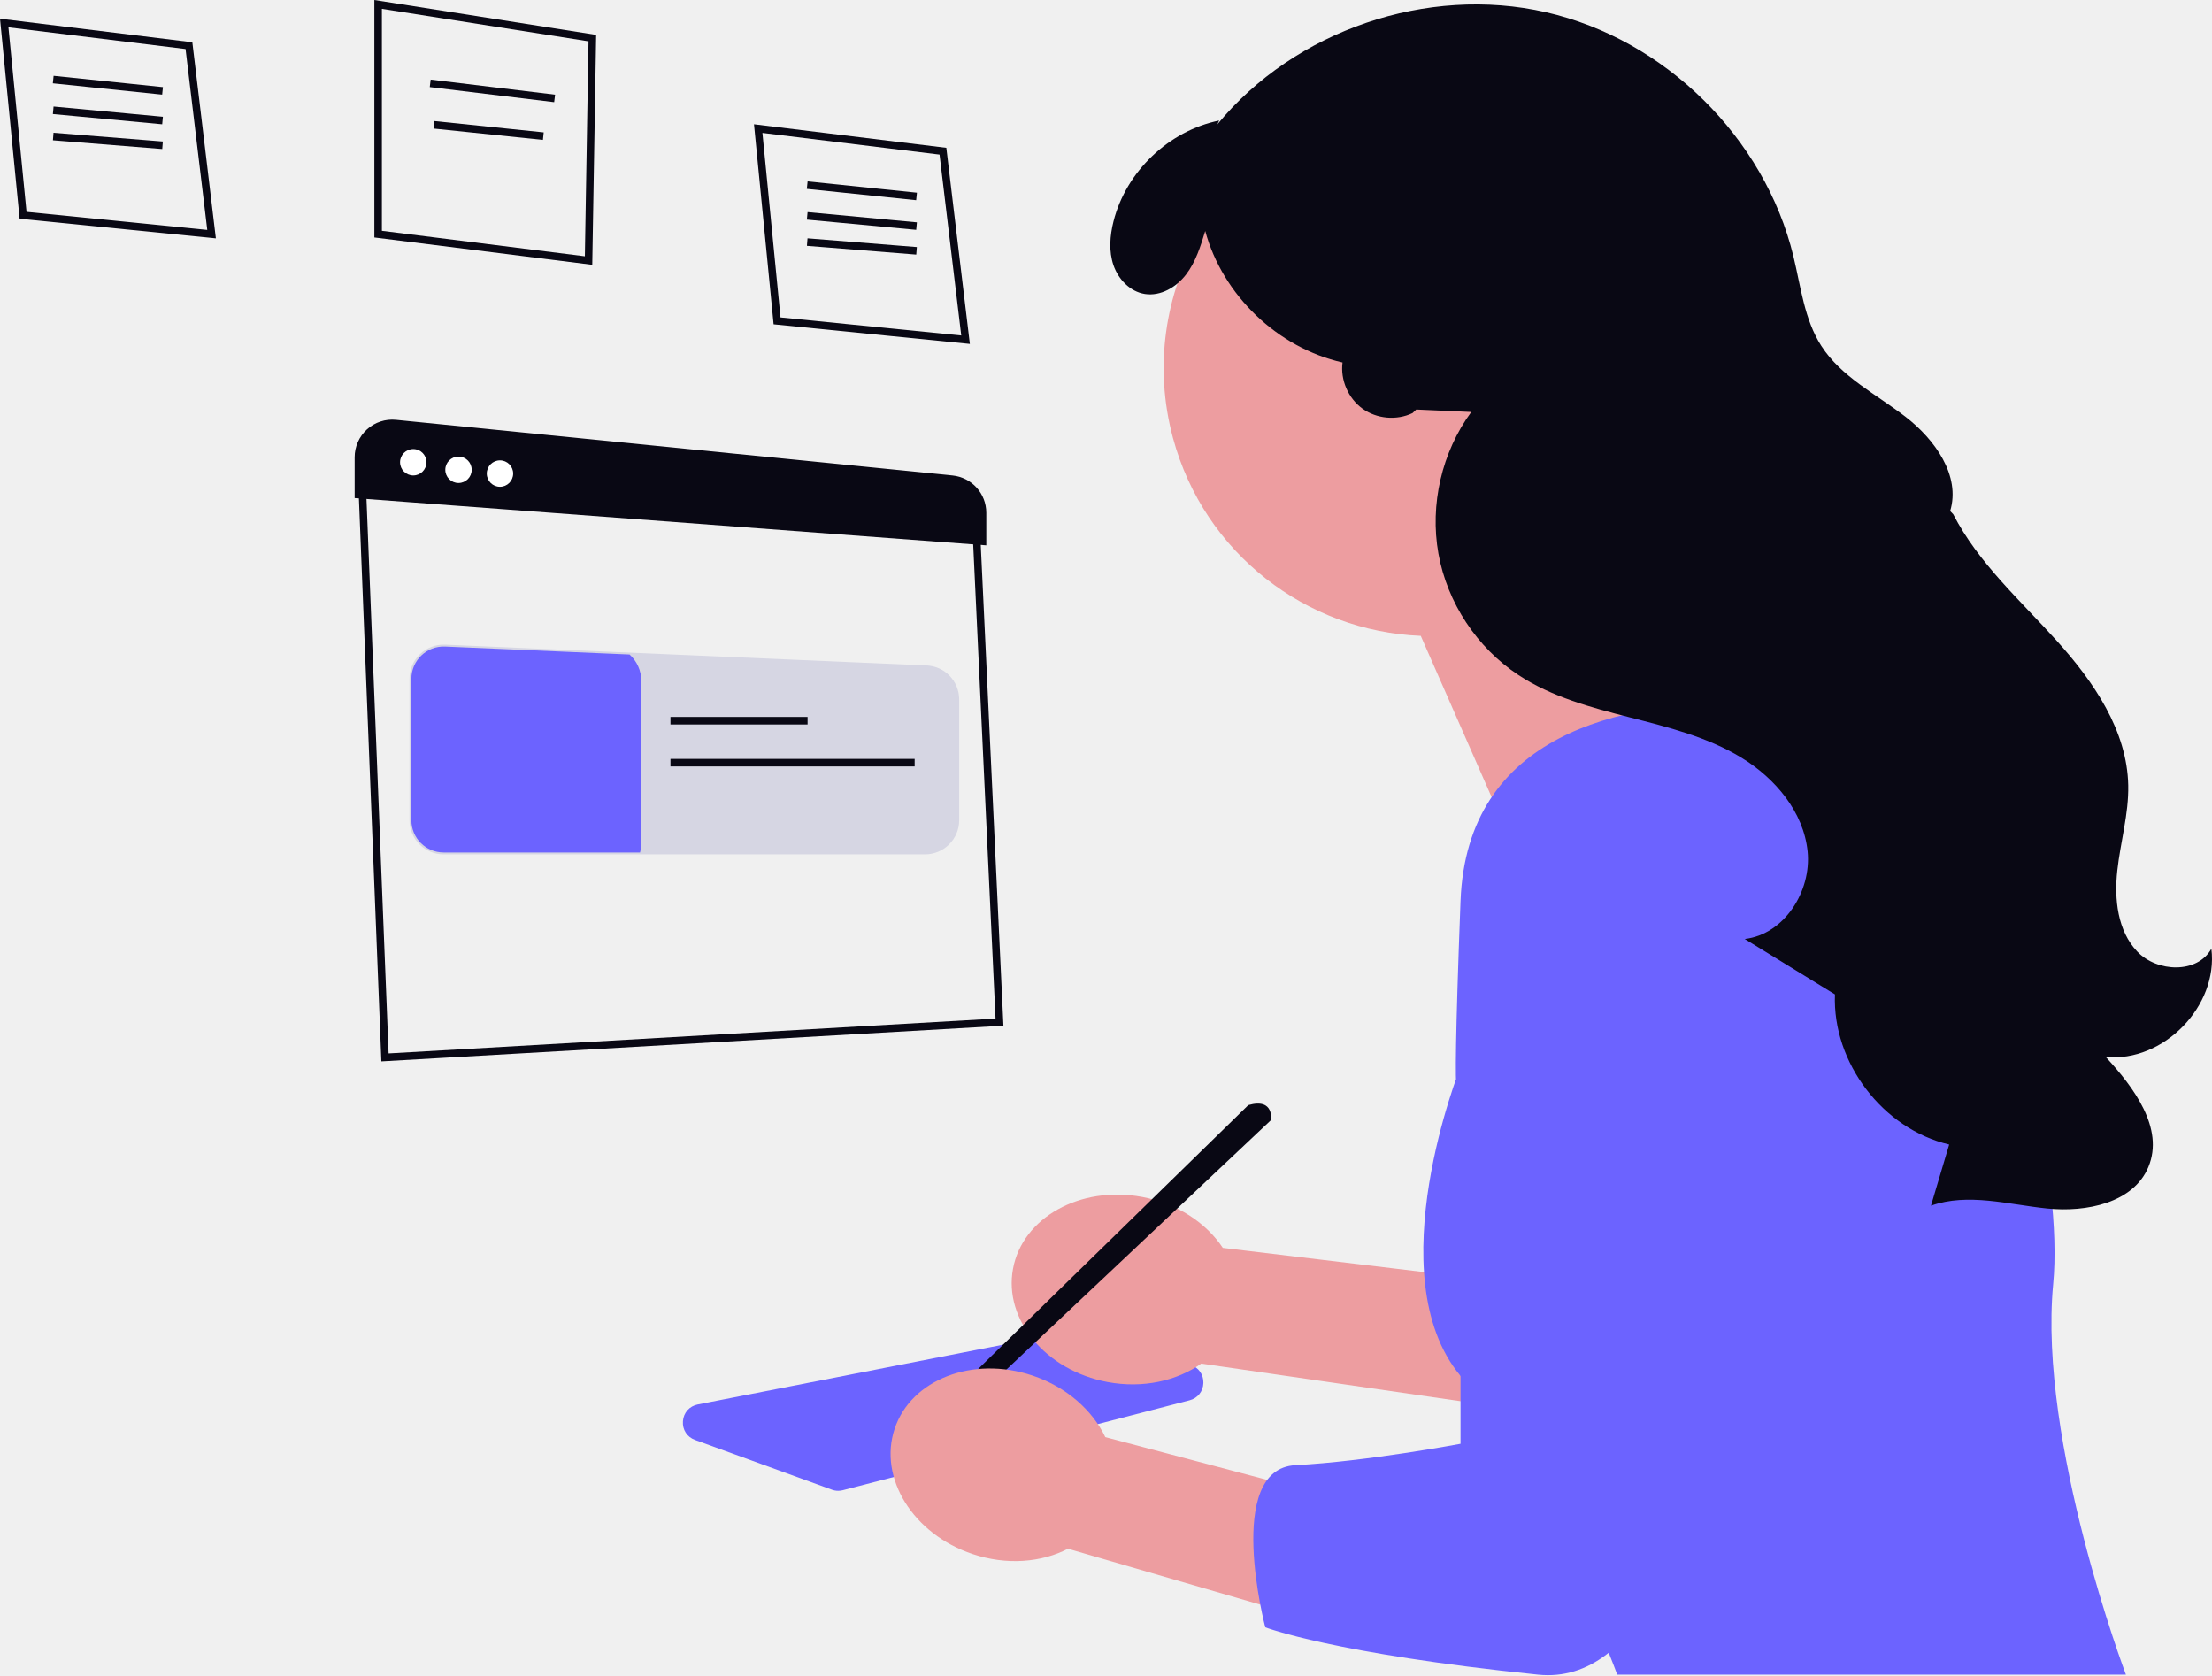
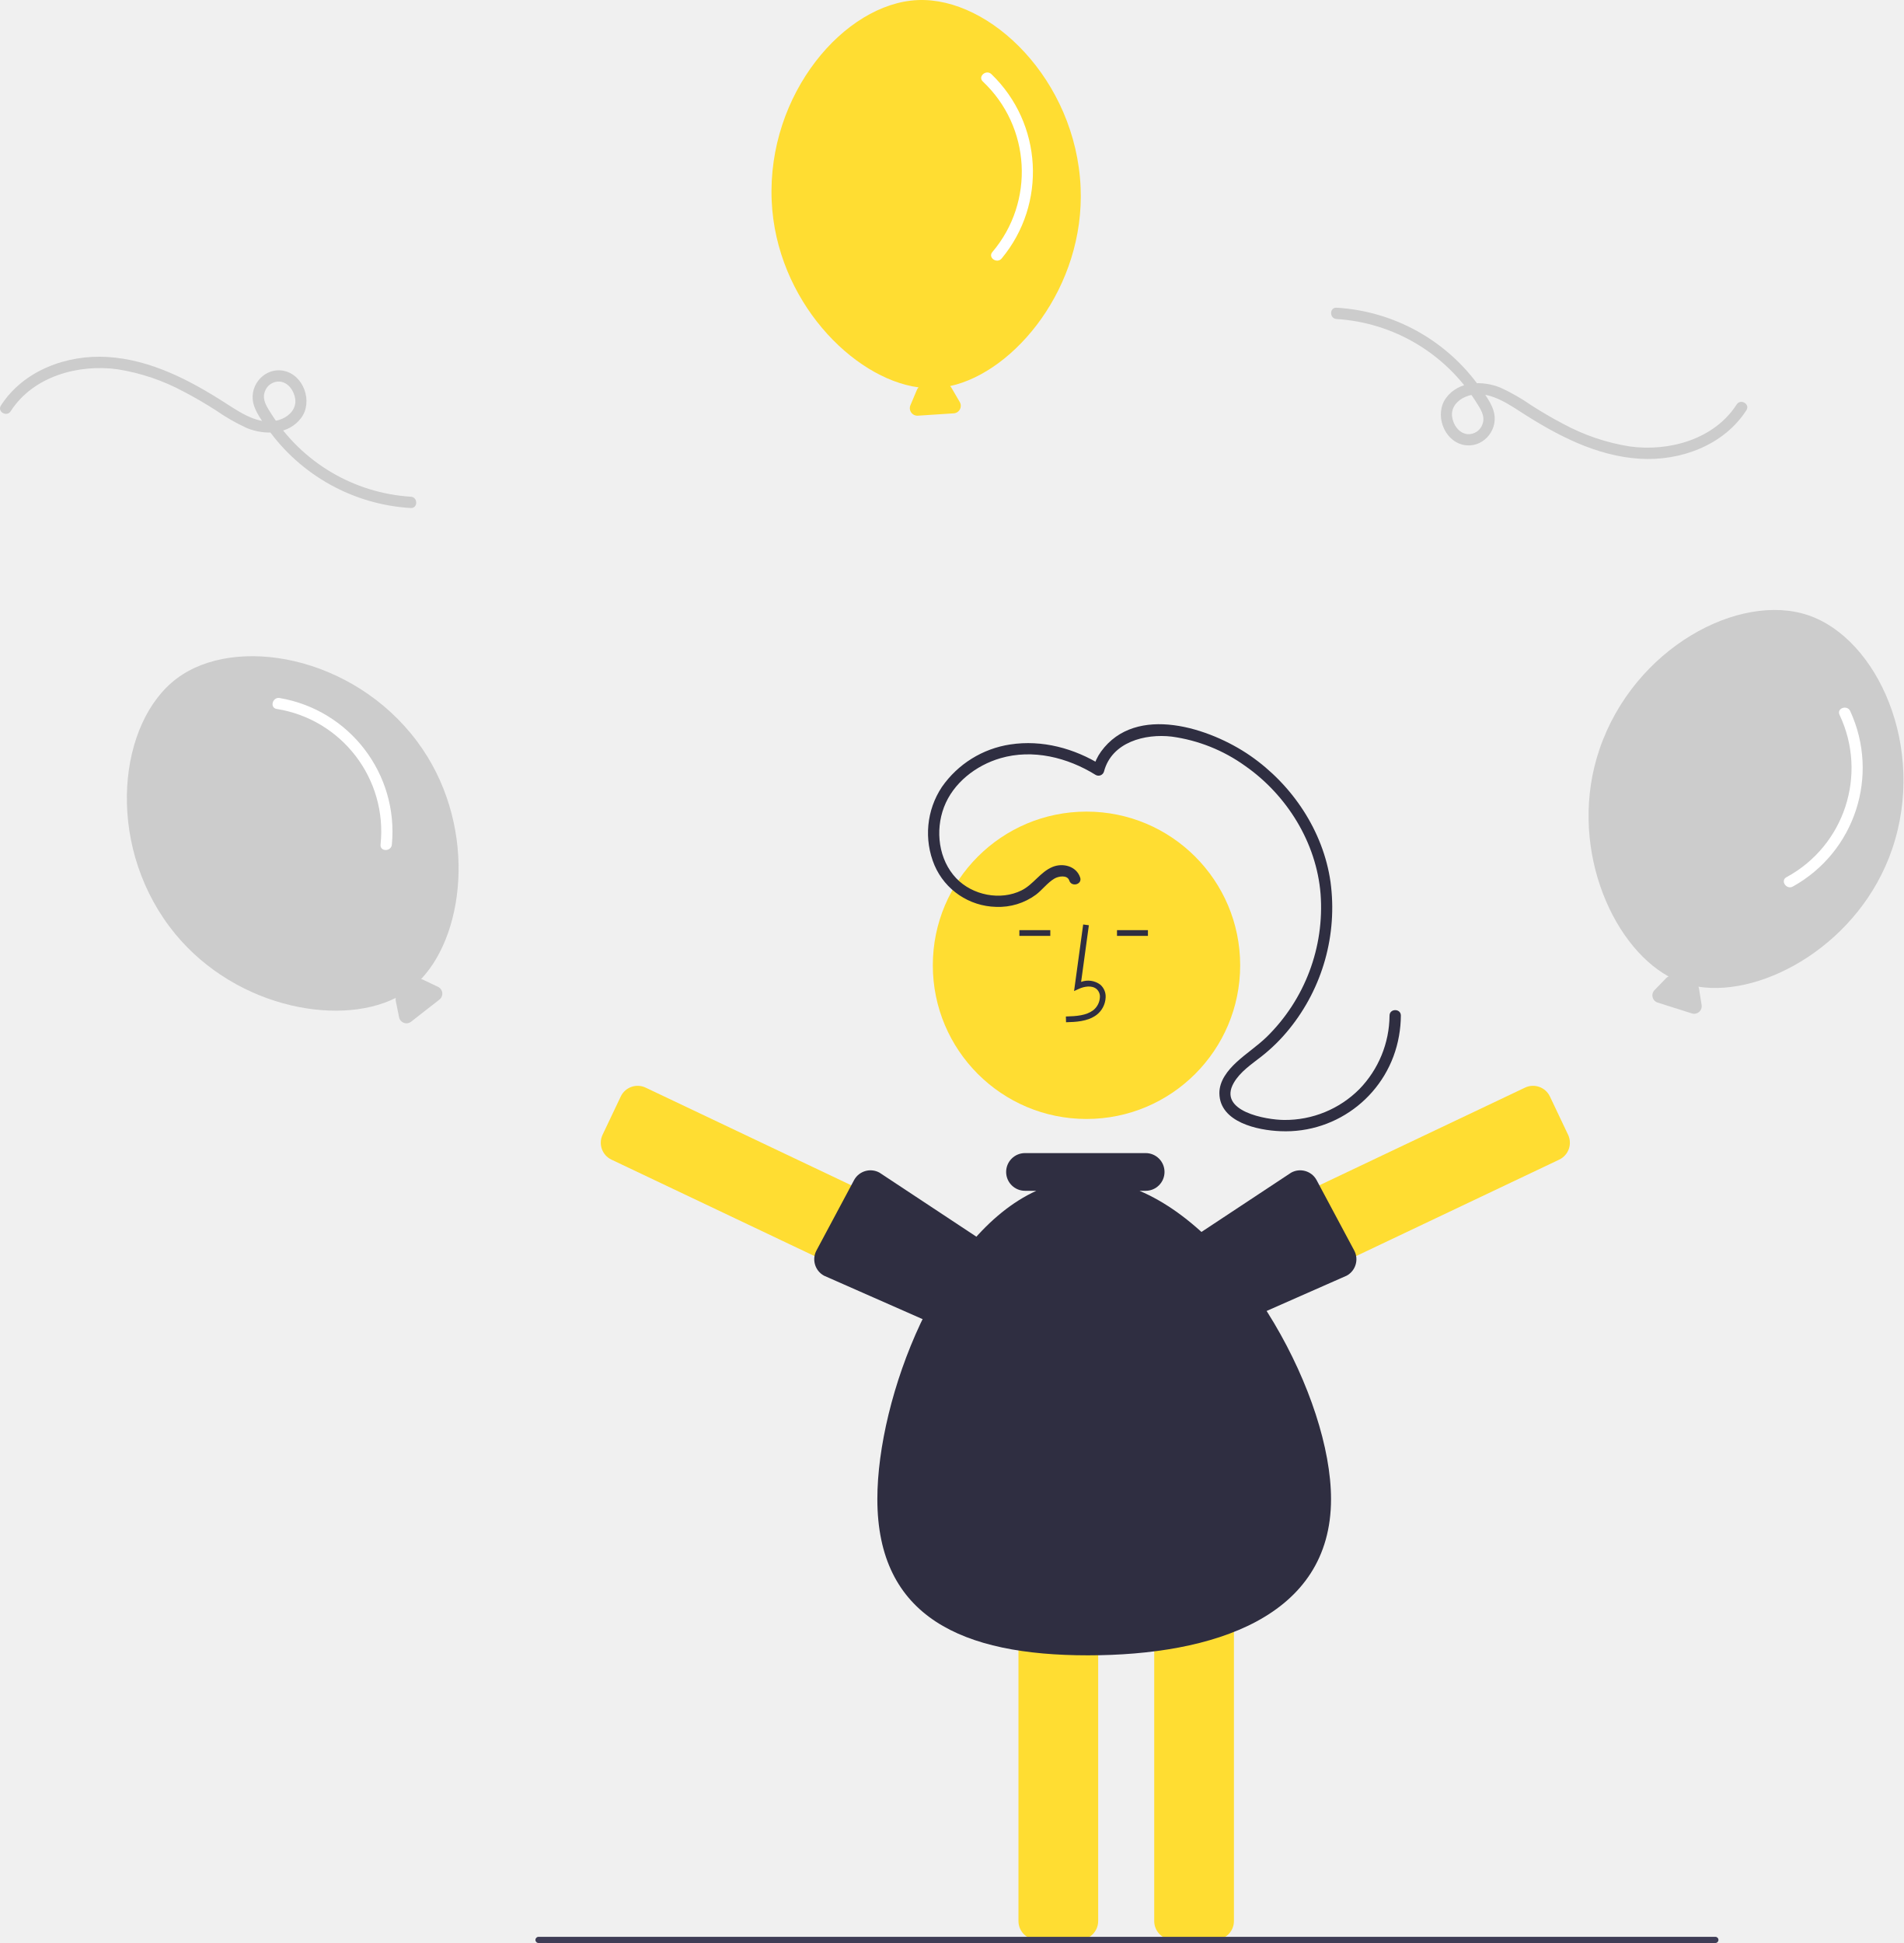
- <svg xmlns="http://www.w3.org/2000/svg" width="927.677" height="702.459" viewBox="0 0 927.677 702.459" role="img" artist="Katerina Limpitsouni" source="https://undraw.co/">
-   <path d="M351.522,625.148c-.896,0-1.788-.156-2.643-.468l-57.392-20.859c-3.361-1.221-5.355-4.314-5.078-7.881.278-3.567,2.725-6.315,6.236-7.002l158.51-31.033c1.278-.253,2.612-.171,3.852.224l44.291,14.194c3.367,1.079,5.48,4.061,5.381,7.596-.1,3.536-2.376,6.394-5.801,7.282l-145.409,37.698c-.641.167-1.295.249-1.947.249Z" fill="#6c63ff" />
-   <path d="M512.832,523.281l141.124,16.96-25.729,49.618-124.424-18.063c-10.245,7.266-24.483,10.502-39.286,7.747-25.901-4.82-43.664-26.104-39.674-47.54,3.989-21.435,28.22-34.904,54.12-30.084,14.803,2.755,26.923,10.897,33.869,21.362Z" fill="#ed9da0" />
-   <path d="M708.785,125.082c-16.185-59.882-77.849-95.306-137.731-79.121-59.882,16.185-95.306,77.849-79.121,137.731,13.126,48.565,56.166,81.036,103.907,82.944l58.4,132.859,82.788-117.925s-31.031-23.164-52.371-52.972c24.011-27.325,34.33-65.769,24.128-103.516Z" fill="#ed9da0" />
-   <path d="M822.389,357.019c-15.114-37.382-51.294-61.852-91.615-62.241-50.854-.49-115.585,12.809-118.254,83.091-4.42,116.37,0,69.53,0,69.53,0,0-35.107,87.416,0,129.579,35.107,42.164,65.721,125.265,65.721,125.265h213.332s-36.828-97.331-30.504-163.735c4.293-45.075-16.183-125.846-38.681-181.49Z" fill="#6c63ff" />
-   <path d="M523.515,463.409l-135.971,132.809,8.209,2.897,137.248-129.381s1.581-9.486-9.486-6.324Z" fill="#090814" />
-   <path d="M927.418,397.831c-5.844,10.536-22.722,9.939-31.05,1.232-8.328-8.707-9.719-21.984-8.412-33.961,1.305-11.978,4.836-23.756,4.593-35.802-.464-22.986-14.483-43.422-29.883-60.492-15.4-17.07-33.008-32.751-43.529-53.192l-1.271-1.309c4.495-14.848-6.407-30.015-18.68-39.504-12.274-9.488-26.991-16.724-35.371-29.779-7.129-11.106-8.57-24.77-11.69-37.594-12.089-49.686-53.879-90.902-103.727-102.302-49.849-11.4-105.399,7.556-137.881,47.05l.781-1.637c-21.1,4.271-39.049,21.392-44.311,42.266-1.524,6.047-2.031,12.548-.005,18.445s6.971,11.048,13.13,12.024c6.606,1.048,13.215-2.839,17.286-8.147,4.071-5.308,6.1-11.857,8.054-18.254,7.332,26.936,30.351,48.974,57.58,55.129-.949,7.314,2.386,15.028,8.365,19.347,5.978,4.319,14.349,5.063,20.995,1.865l1.566-1.491c7.691.346,15.381.692,23.071,1.038-12.36,16.838-17.46,38.824-13.775,59.384,3.685,20.559,16.104,39.406,33.542,50.903,13.93,9.184,30.383,13.601,46.549,17.729,16.166,4.129,32.654,8.226,46.909,16.896,14.256,8.671,26.198,22.833,27.841,39.438s-9.81,34.733-26.386,36.639c12.613,7.744,25.225,15.488,37.838,23.232-1.126,28.566,20.077,56.433,47.907,62.968-2.548,8.548-5.094,17.097-7.641,25.645,15.48-5.505,32.428-.491,48.773,1.177,16.346,1.668,36.163-2.299,42.443-17.481,6.678-16.143-6.073-33.257-17.934-46.081,24.149,2.409,47.301-21.297,44.323-45.382Z" fill="#090814" />
-   <path d="M159.937,445.081l-.063-1.607-9.621-241.149,10.748-7.737.579.046,224.551,18.12,24.982,11.455.045.962,9.661,204.943-260.882,14.968ZM153.48,203.896l9.489,237.844,254.542-14.603-9.468-200.856-22.725-10.42-223.414-18.028-8.426,6.063Z" fill="#090814" />
-   <path d="M387.939,358.268h-201.884c-7.899,0-14.325-6.426-14.325-14.324v-59.29c0-3.937,1.566-7.607,4.408-10.336,2.847-2.734,6.598-4.147,10.535-3.99l201.886,8.713c7.684.318,13.706,6.604,13.706,14.308v50.594c0,7.898-6.426,14.324-14.325,14.324Z" fill="#d6d6e3" />
-   <path d="M268.965,285.619v67.827c0,1.392-.19,2.751-.554,4.032h-82.357c-7.478,0-13.534-6.056-13.534-13.534v-59.29c0-7.7,6.419-13.85,14.119-13.534l77.392,3.336c3.035,2.751,4.933,6.735,4.933,11.162Z" fill="#6c63ff" />
-   <rect x="281.182" y="300.634" width="57.499" height="3.162" fill="#090814" />
-   <rect x="281.182" y="318.229" width="102.409" height="3.162" fill="#090814" />
-   <path d="M90.529,99.954l-82.304-8.231L0,7.836l80.66,9.877,9.869,82.241ZM11.118,88.836l75.801,7.579-9.103-75.864L3.533,11.455l7.586,77.381Z" fill="#090814" />
-   <rect x="43.664" y="12.685" width="3.163" height="46.095" transform="translate(5.04655 77.06107) rotate(-84.09386)" fill="#090814" />
-   <rect x="43.664" y="25.368" width="3.163" height="46.051" transform="translate(-7.15476 88.93128) rotate(-84.65183)" fill="#090814" />
-   <rect x="43.664" y="36.078" width="3.163" height="45.997" transform="translate(-17.24883 99.47019) rotate(-85.4293)" fill="#090814" />
-   <path d="M406.74,144.223l-82.304-8.231-8.225-83.887,80.66,9.877,9.869,82.241ZM327.329,133.105l75.801,7.579-9.103-75.864-74.283-9.096,7.586,77.381Z" fill="#090814" />
-   <rect x="359.875" y="56.955" width="3.163" height="46.095" transform="translate(244.6851 431.3078) rotate(-84.09386)" fill="#090814" />
-   <rect x="359.875" y="69.638" width="3.163" height="46.051" transform="translate(235.5061 443.909) rotate(-84.65183)" fill="#090814" />
-   <rect x="359.875" y="80.348" width="3.163" height="45.997" transform="translate(229.6348 455.4173) rotate(-85.4293)" fill="#090814" />
-   <path d="M248.382,111.04l-91.385-11.46V0l93.018,14.622-1.634,96.418ZM160.159,96.789l85.119,10.675,1.529-90.146L160.159,3.699v93.089Z" fill="#090814" />
-   <rect x="204.931" y="11.826" width="3.163" height="52.557" transform="translate(143.8355 238.5316) rotate(-83.08877)" fill="#090814" />
-   <rect x="203.35" y="31.658" width="3.163" height="46.095" transform="translate(129.4295 252.9204) rotate(-84.09386)" fill="#090814" />
-   <path d="M413.631,228.683l-264.899-19.816v-17.141c0-4.444,1.89-8.702,5.183-11.683,3.295-2.981,7.723-4.439,12.142-3.996l233.383,23.33c8.091.808,14.191,7.549,14.191,15.679v13.627Z" fill="#090814" />
-   <circle cx="173.311" cy="193.839" r="5.534" fill="#fff" />
-   <circle cx="192.284" cy="197.001" r="5.534" fill="#fff" />
-   <circle cx="209.675" cy="198.582" r="5.534" fill="#fff" />
-   <path d="M463.55,602.637l137.425,36.303-32.34,45.586-120.733-35.087c-11.151,5.78-25.7,7.017-39.98,2.243-24.986-8.354-39.636-31.889-32.723-52.567,6.914-20.678,32.773-30.669,57.759-22.315,14.28,4.774,25.159,14.514,30.591,25.838Z" fill="#ed9da0" />
-   <path d="M737.028,447.4s-6.003,263.637-91.971,254.845c-85.968-8.792-114.427-19.859-114.427-19.859,0,0-17.392-66.404,12.648-67.985,30.04-1.581,69.243-8.976,69.243-8.976v-191.209" fill="#6c63ff" />
+ <svg xmlns="http://www.w3.org/2000/svg" data-name="Layer 1" width="616.258" height="629" viewBox="0 0 616.258 629">
+   <path d="M426.896,375.502c-20.785-27.815-58.827-34.528-77.73-20.403s-23.246,52.51-2.461,80.326c19.239,25.747,54.096,32.768,73.295,23.122a2.411,2.411,0,0,0-.011.914l1.082,5.351a2.442,2.442,0,0,0,3.896,1.44l9.166-7.161a2.442,2.442,0,0,0-.454-4.129l-4.931-2.345a2.417,2.417,0,0,0-.543-.17C443.004,436.803,446.177,401.305,426.896,375.502Z" transform="translate(-291.8712 -135.5)" fill="#ccc" />
+   <path d="M381.431,365a40.17,40.17,0,0,1,33.644,43.918c-.223,2.345,3.441,2.33,3.662,0a43.923,43.923,0,0,0-36.332-47.45C380.099,361.077,379.108,364.606,381.431,365Z" transform="translate(-291.8712 -135.5)" fill="#fff" />
+   <path d="M904.468,410.328c11.184-32.873-4.794-68.043-27.135-75.644s-56.453,10.527-67.637,43.4c-10.352,30.428,3.57,63.146,22.383,73.524a2.411,2.411,0,0,0-.76.508l-3.801,3.919a2.442,2.442,0,0,0,1.016,4.028l11.089,3.509a2.442,2.442,0,0,0,3.148-2.71l-.855-5.392a2.417,2.417,0,0,0-.166-.544C863.023,458.281,894.093,440.822,904.468,410.328Z" transform="translate(-291.8712 -135.5)" fill="#ccc" />
+   <path d="M887.416,366.893a40.17,40.17,0,0,1-17.192,52.585c-2.06,1.142.025,4.155,2.071,3.02a43.923,43.923,0,0,0,18.584-56.8C889.898,363.576,886.428,364.755,887.416,366.893Z" transform="translate(-291.8712 -135.5)" fill="#fff" />
+   <path d="M641.717,196.15c-1.52-34.69-29.181-61.654-52.757-60.622s-48.774,30.312-47.254,65.002c1.407,32.11,26.262,57.536,47.56,60.372a2.411,2.411,0,0,0-.524.749l-2.118,5.032a2.442,2.442,0,0,0,2.41,3.384l11.607-.758a2.442,2.442,0,0,0,1.949-3.668l-2.755-4.714a2.417,2.417,0,0,0-.352-.446C620.52,255.882,643.127,228.33,641.717,196.15Z" transform="translate(-291.8712 -135.5)" fill="#ffdd32" />
+   <path d="M610.053,161.876a40.17,40.17,0,0,1,3.081,55.238c-1.505,1.812,1.532,3.862,3.027,2.062a43.923,43.923,0,0,0-3.316-59.67C611.161,157.883,608.356,160.242,610.053,161.876Z" transform="translate(-291.8712 -135.5)" fill="#fff" />
+   <circle cx="351.752" cy="312.489" r="49.752" fill="#ffdd32" />
+   <path d="M641.361,763.448H627.641a6.049,6.049,0,0,1-6.042-6.042v-114.355a6.049,6.049,0,0,1,6.042-6.042h13.72a6.049,6.049,0,0,1,6.042,6.042v114.355A6.049,6.049,0,0,1,641.361,763.448Z" transform="translate(-291.8712 -135.5)" fill="#ffdd32" />
+   <path d="M685.311,763.448h-13.72a6.049,6.049,0,0,1-6.042-6.042v-114.355a6.049,6.049,0,0,1,6.042-6.042H685.311a6.049,6.049,0,0,1,6.042,6.042v114.355A6.049,6.049,0,0,1,685.311,763.448Z" transform="translate(-291.8712 -135.5)" fill="#ffdd32" />
+   <path d="M607.058,544.697l-5.886,12.394a6.049,6.049,0,0,1-8.05,2.866L489.823,510.901a6.049,6.049,0,0,1-2.866-8.05l5.886-12.394a6.049,6.049,0,0,1,8.05-2.866l103.299,49.056A6.049,6.049,0,0,1,607.058,544.697Z" transform="translate(-291.8712 -135.5)" fill="#ffdd32" />
+   <path d="M622.62,551.34a5.995,5.995,0,0,1-.631,4.13l-6.631,12.011a6.05,6.05,0,0,1-8.211,2.37l-48.542-21.399a6.048,6.048,0,0,1-2.369-8.21l-0-0L568.4,517.485a6.042,6.042,0,0,1,8.21-2.369l43.597,28.819c1.413.78,1.85,5.388,2.298,6.938C622.55,551.029,622.588,551.184,622.62,551.34Z" transform="translate(-291.8712 -135.5)" fill="#2f2e41" />
+   <path d="M682.303,536.646l103.299-49.056a6.049,6.049,0,0,1,8.05,2.866l5.886,12.394a6.049,6.049,0,0,1-2.866,8.05L693.373,559.957a6.049,6.049,0,0,1-8.05-2.866l-5.886-12.394A6.049,6.049,0,0,1,682.303,536.646Z" transform="translate(-291.8712 -135.5)" fill="#ffdd32" />
+   <path d="M663.989,550.874c.448-1.551.885-6.158,2.298-6.938l43.597-28.819a6.042,6.042,0,0,1,8.21,2.369l12.164,22.756-0.0 0a6.048,6.048,0,0,1-2.369,8.21l-48.542,21.399a6.05,6.05,0,0,1-8.211-2.37l-6.631-12.011a5.995,5.995,0,0,1-.631-4.13C663.906,551.184,663.944,551.029,663.989,550.874Z" transform="translate(-291.8712 -135.5)" fill="#2f2e41" />
+   <path d="M637,466.428l-.052-1.859c3.459-.096,6.508-.313,8.8-1.987a5.715,5.715,0,0,0,2.214-4.21,3.267,3.267,0,0,0-1.072-2.691c-1.521-1.285-3.969-.869-5.752-.051l-1.538.705,2.95-21.558,1.842.252-2.509,18.338a6.563,6.563,0,0,1,6.208.893,5.086,5.086,0,0,1,1.729,4.176,7.56,7.56,0,0,1-2.975,5.646C643.9,466.235,640.074,466.342,637,466.428Z" transform="translate(-291.8712 -135.5)" fill="#2f2e41" />
+   <rect x="361.629" y="301.112" width="10.013" height="1.859" fill="#2f2e41" />
+   <rect x="330.023" y="301.112" width="10.013" height="1.859" fill="#2f2e41" />
+   <path d="M660.774,520.994h2.006a6.104,6.104,0,1,0,0-12.208H623.714a6.104,6.104,0,0,0,0,12.208h3.67c-31.352,14.264-51.47,66.955-51.47,99.79,0,38.252,27.607,50.59,68.166,50.59s78.712-12.339,78.712-50.59C722.792,587.949,694.454,535.259,660.774,520.994Z" transform="translate(-291.8712 -135.5)" fill="#2f2e41" />
+   <path d="M641.574,419.575c-1.212-3.684-5.585-4.815-8.951-3.425-3.947,1.63-6.185,5.667-9.997,7.575-6.856,3.432-15.952,1.589-21.179-3.913-5.716-6.016-6.842-15.405-3.965-23.002,2.975-7.856,10.355-13.542,18.257-15.851,10.5-3.069,21.765-.253,30.86,5.408a1.848,1.848,0,0,0,2.69-1.094c2.501-9.555,13.289-12.336,21.958-11.311a53.079,53.079,0,0,1,23.712,9.463c13.552,9.455,23.106,24.856,24.445,41.435a58.686,58.686,0,0,1-17.45,46.332c-3.055,2.948-6.615,5.267-9.73,8.139-2.837,2.617-5.634,6.06-5.577,10.133.13,9.367,12.456,11.95,19.75,12.231a37.291,37.291,0,0,0,38.399-30.836,38.541,38.541,0,0,0,.602-6.585c.011-2.357-3.652-2.36-3.662,0a34.541,34.541,0,0,1-9.777,23.814,33.922,33.922,0,0,1-24.349,9.972c-5.823-.029-21.6-2.79-16.312-12.001,2.067-3.602,5.777-6.054,8.975-8.56a56.152,56.152,0,0,0,9.005-8.889,62.398,62.398,0,0,0,13.347-47.612c-2.361-16.515-12.374-31.438-25.997-40.862-12.97-8.973-36.942-16.908-48.278-1.362a16.437,16.437,0,0,0-2.591,5.525l2.69-1.094c-8.762-5.453-19.207-8.282-29.505-6.705a32.954,32.954,0,0,0-22.14,13.765,26.96,26.96,0,0,0-2.39,25.342,22.264,22.264,0,0,0,19.953,13.473,20.382,20.382,0,0,0,12.894-3.946c2.086-1.591,3.689-3.843,5.947-5.197,1.293-.776,4.2-1.32,4.836.612.733,2.229,4.271,1.274,3.532-.974Z" transform="translate(-291.8712 -135.5)" fill="#2f2e41" />
+   <path d="M724.586,238.774a57.623,57.623,0,0,1,45.071,26.697c1.364,2.181,3.146,4.578,2.201,7.263a4.775,4.775,0,0,1-4.948,3.305c-2.785-.339-4.582-3.063-4.925-5.674-.389-2.961,1.7-5.286,4.279-6.386,6.303-2.689,12.662,1.466,17.796,4.782,11.698,7.556,24.565,14.389,38.74,15.25,13.115.797,27.179-4.346,34.474-15.719,1.276-1.99-1.893-3.828-3.162-1.849-7.235,11.28-21.86,15.331-34.577,13.587a67.219,67.219,0,0,1-21.636-7.345c-3.495-1.814-6.885-3.825-10.207-5.939a65.129,65.129,0,0,0-10.011-5.739c-5.837-2.398-13.565-2.211-17.642,3.31-3.804,5.151-.864,13.725,5.498,15.173,6.03,1.372,11.312-4.298,10.071-10.228-.635-3.033-2.919-6.001-4.687-8.48A61.29,61.29,0,0,0,724.586,235.112c-2.356-.117-2.35,3.546,0,3.662Z" transform="translate(-291.8712 -135.5)" fill="#ccc" />
+   <path d="M424.856,296.298a57.623,57.623,0,0,1-45.071-26.697c-1.364-2.181-3.146-4.578-2.201-7.263a4.775,4.775,0,0,1,4.948-3.305c2.785.339,4.582,3.063,4.925,5.674.389,2.961-1.7,5.286-4.279,6.386-6.303,2.689-12.662-1.466-17.796-4.782-11.698-7.556-24.565-14.389-38.74-15.25-13.115-.797-27.179,4.346-34.474,15.719-1.276,1.99,1.893,3.828,3.162,1.849,7.235-11.28,21.86-15.331,34.577-13.587a67.219,67.219,0,0,1,21.636,7.345c3.495,1.814,6.885,3.825,10.207,5.939a65.13,65.13,0,0,0,10.011,5.739c5.837,2.398,13.565,2.211,17.642-3.31,3.804-5.151.864-13.725-5.498-15.173-6.03-1.372-11.312,4.298-10.071,10.228.635,3.033,2.919,6.001,4.687,8.48A61.29,61.29,0,0,0,424.856,299.96c2.356.117,2.35-3.546,0-3.662Z" transform="translate(-291.8712 -135.5)" fill="#ccc" />
+   <path d="M847.218,764.5h-381a1,1,0,0,1,0-2h381a1,1,0,0,1,0,2Z" transform="translate(-291.8712 -135.5)" fill="#3f3d56" />
</svg>
